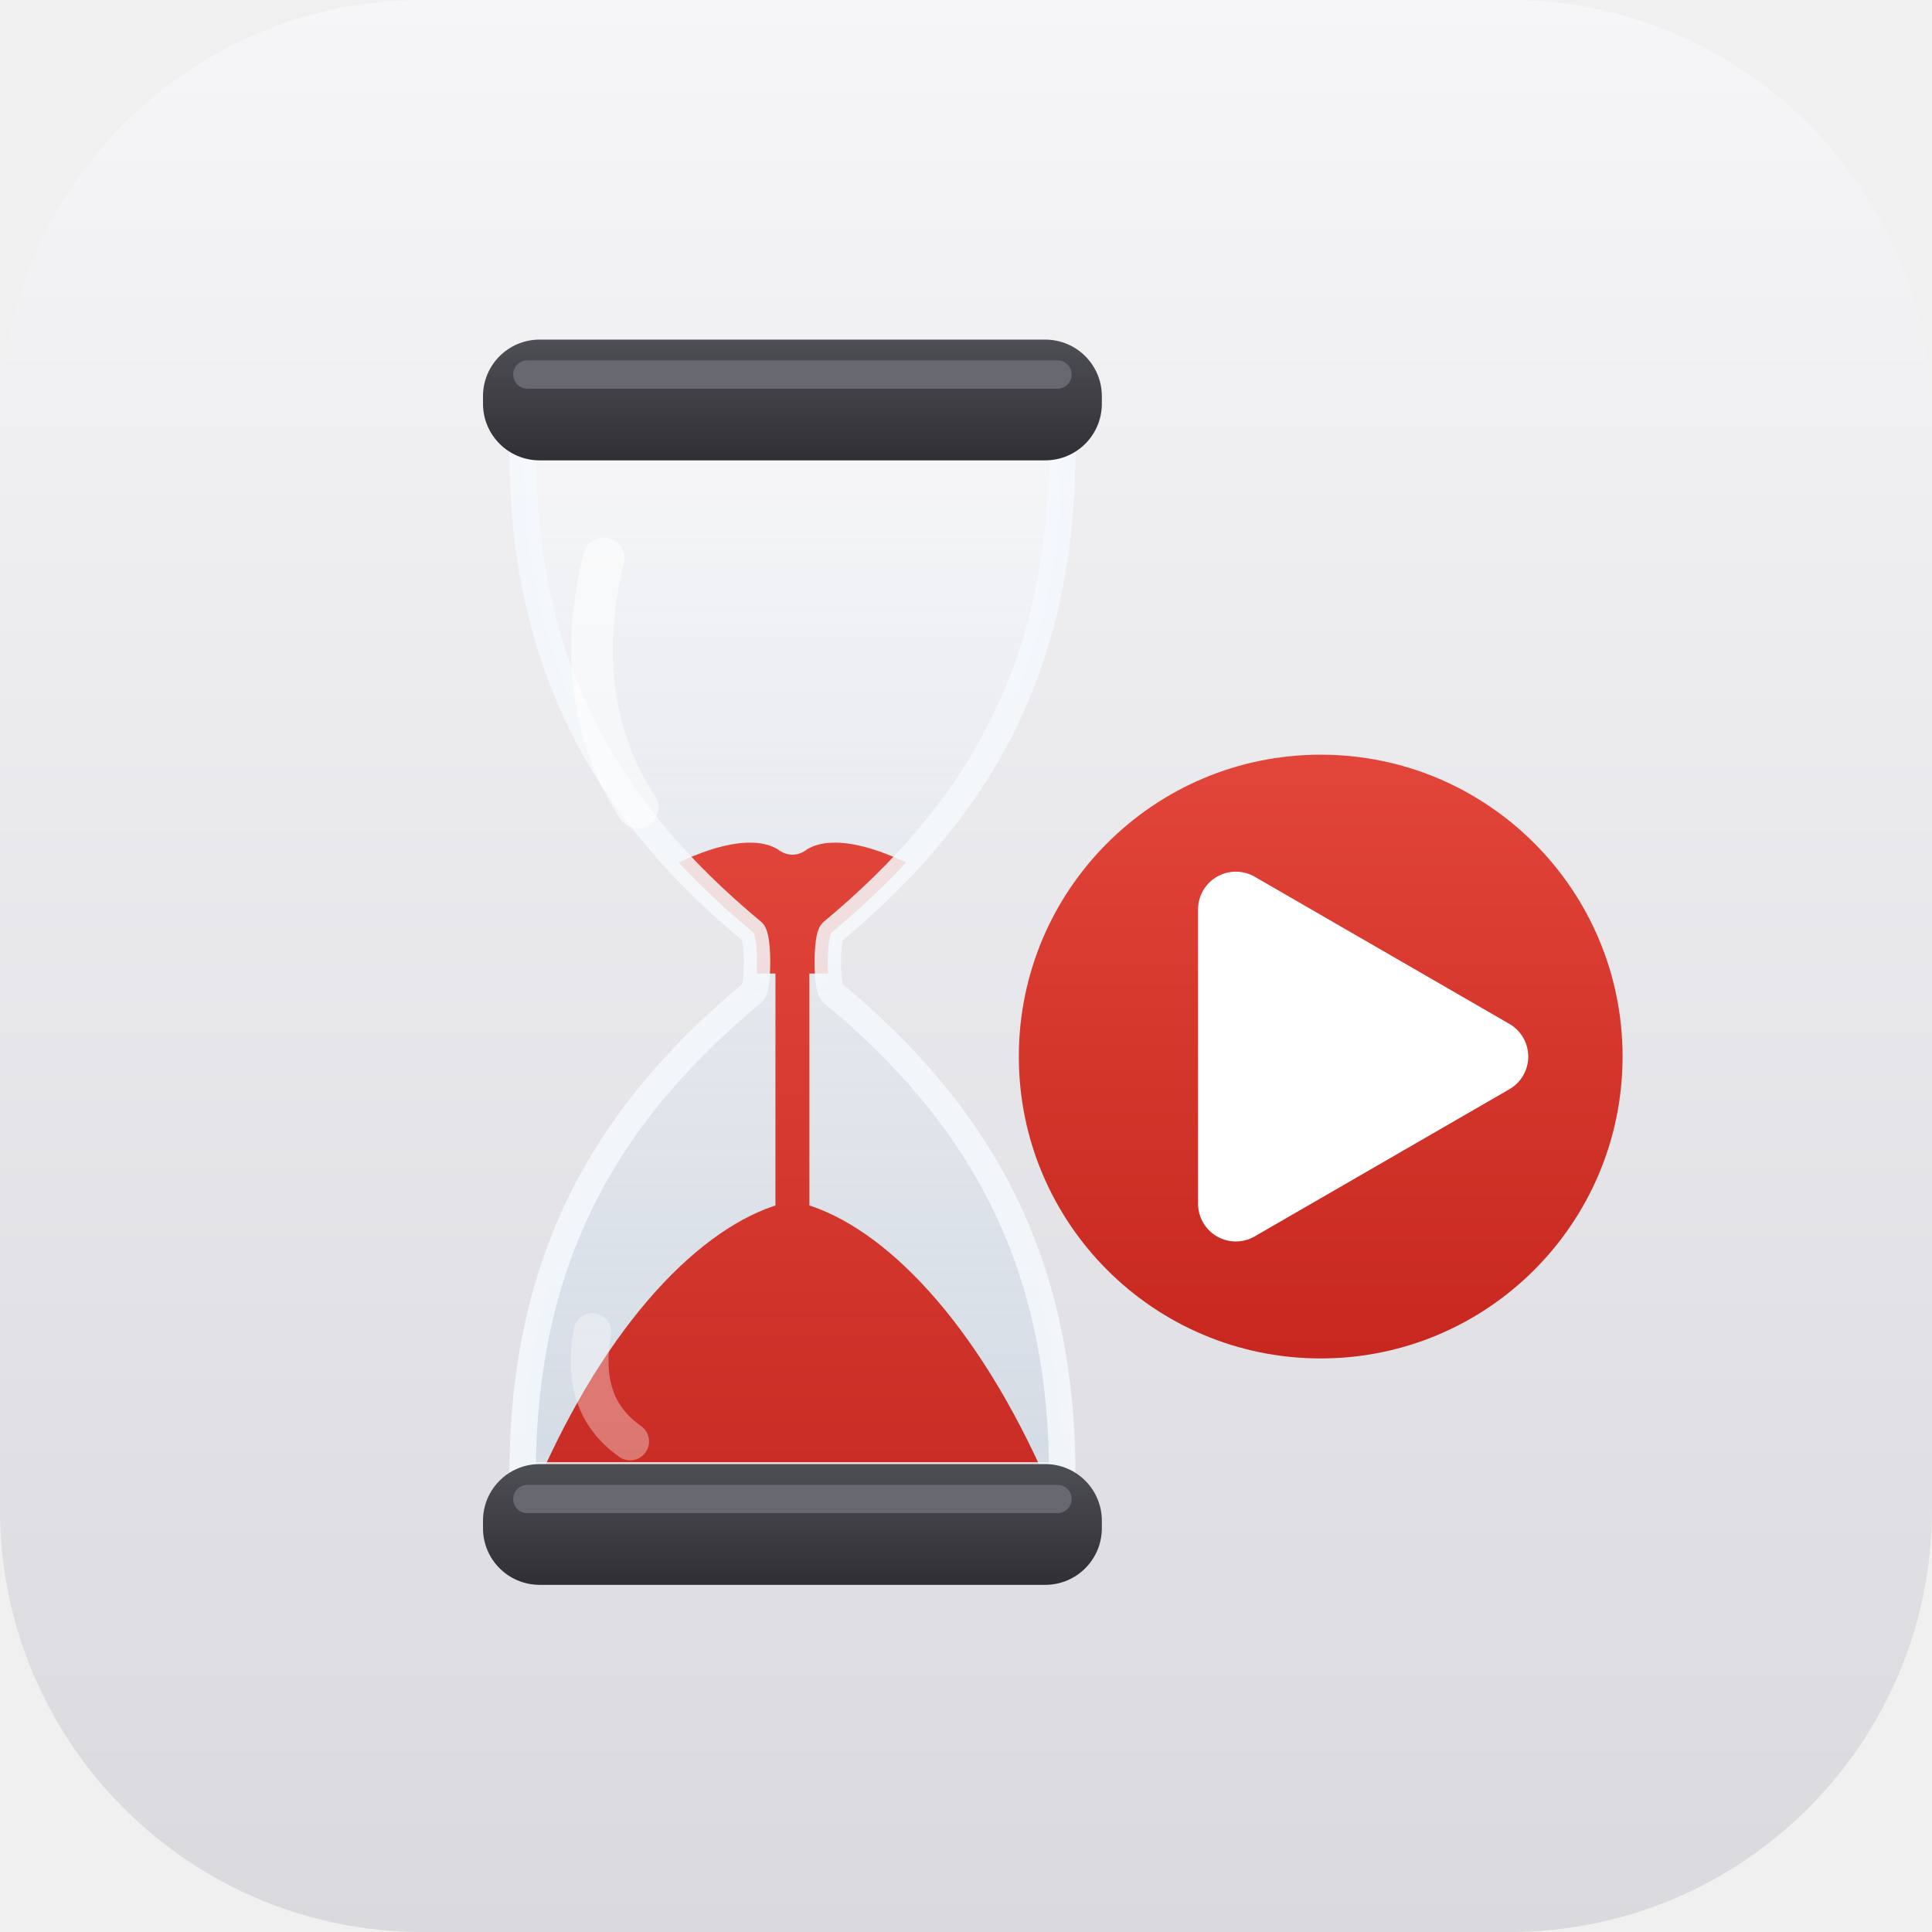
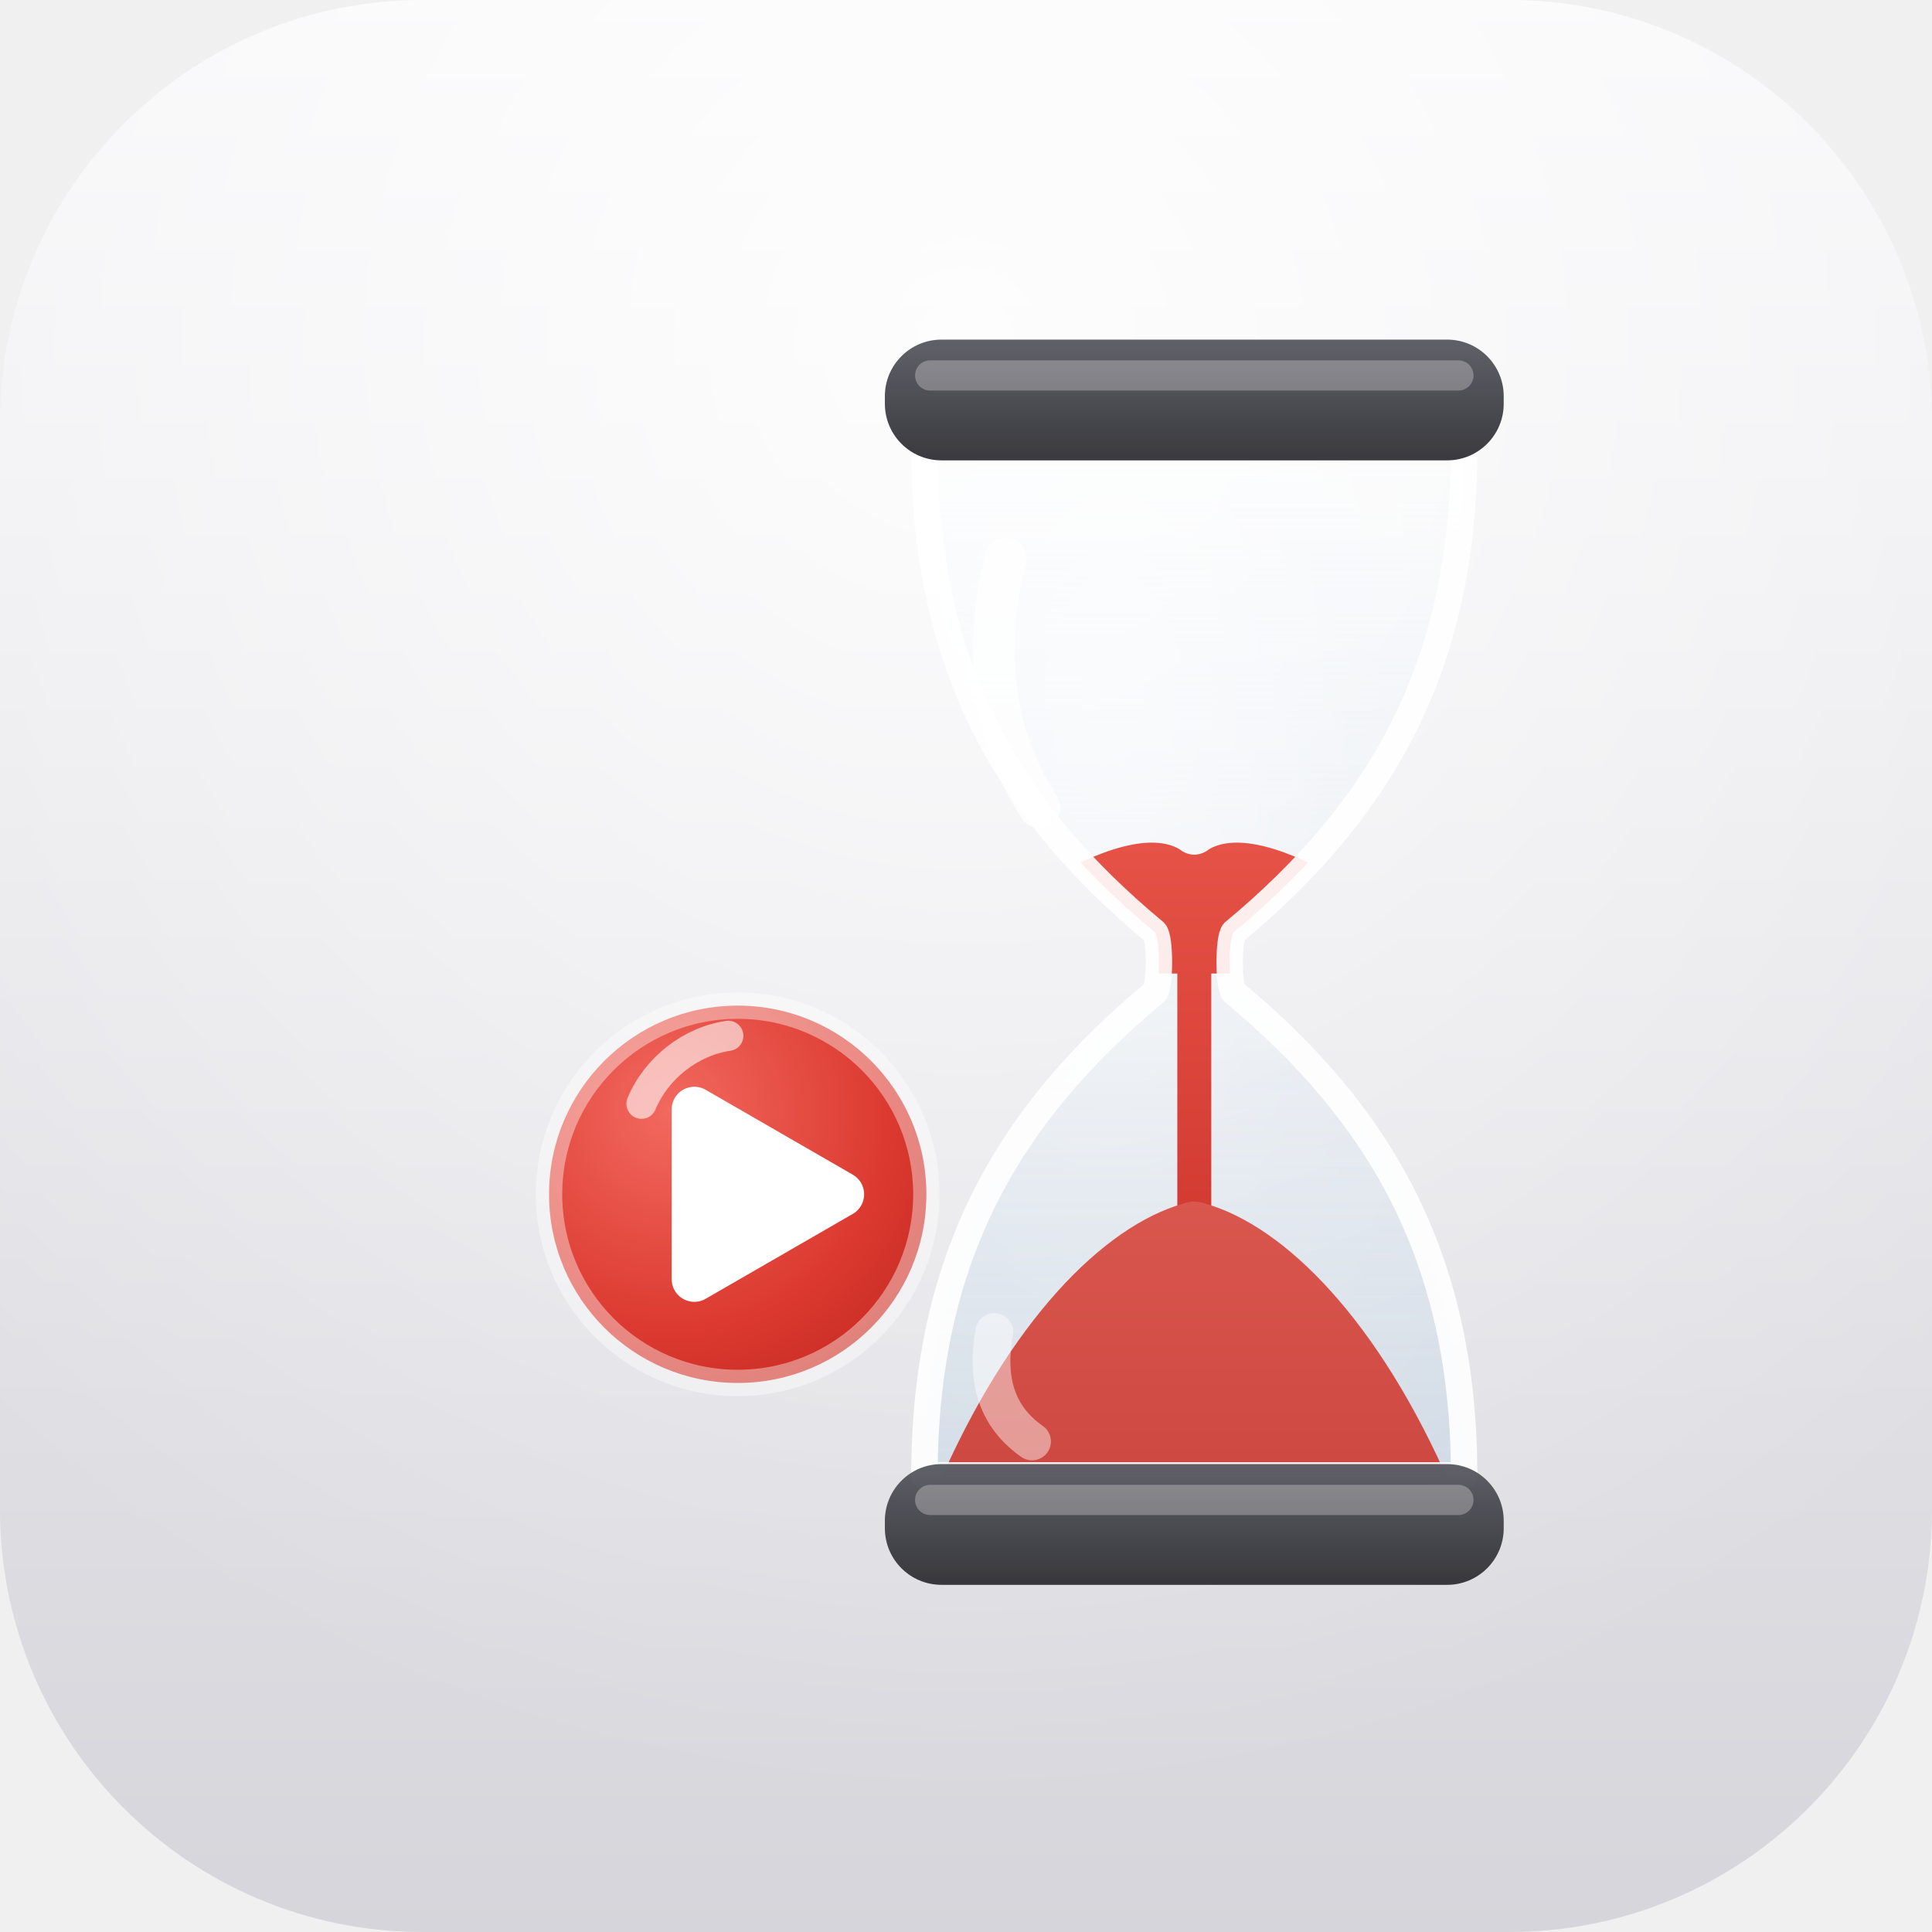
<svg xmlns="http://www.w3.org/2000/svg" viewBox="0 0 1024 1024" width="1024" height="1024">
  <defs>
    <linearGradient id="bg" x1="0" y1="0" x2="0" y2="1">
-       <stop offset="0" stop-color="#F6F6F8" />
-       <stop offset="1" stop-color="#D9D9DE" />
+       <stop offset="0" stop-color="#F7F7F9" />
+       <stop offset="1" stop-color="#D5D5DB" />
    </linearGradient>
+     <radialGradient id="bgGlow" cx="0.5" cy="0.18" r="0.75">
+       <stop offset="0" stop-color="#FFFFFF" stop-opacity="0.85" />
+       <stop offset="1" stop-color="#FFFFFF" stop-opacity="0" />
+     </radialGradient>
    <linearGradient id="cap" x1="0" y1="0" x2="0" y2="1">
-       <stop offset="0" stop-color="#4E4E55" />
-       <stop offset="1" stop-color="#2F2F34" />
+       <stop offset="0" stop-color="#55555E" />
+       <stop offset="1" stop-color="#2B2B31" />
    </linearGradient>
    <linearGradient id="glass" x1="0" y1="0" x2="0" y2="1">
-       <stop offset="0" stop-color="#FFFFFF" stop-opacity="0.45" />
-       <stop offset="0.5" stop-color="#DCE9F4" stop-opacity="0.24" />
-       <stop offset="1" stop-color="#BFD4E6" stop-opacity="0.38" />
+       <stop offset="0" stop-color="#FFFFFF" stop-opacity="0.55" />
+       <stop offset="0.5" stop-color="#DCE9F4" stop-opacity="0.28" />
+       <stop offset="1" stop-color="#BFD4E6" stop-opacity="0.45" />
    </linearGradient>
+     <radialGradient id="bulbGlow" cx="0.35" cy="0.25" r="0.9">
+       <stop offset="0" stop-color="#FFFFFF" stop-opacity="0.55" />
+       <stop offset="0.55" stop-color="#FFFFFF" stop-opacity="0.12" />
+       <stop offset="1" stop-color="#FFFFFF" stop-opacity="0" />
+     </radialGradient>
    <linearGradient id="sand" x1="0" y1="430" x2="0" y2="790" gradientUnits="userSpaceOnUse">
-       <stop offset="0" stop-color="#E2453A" />
-       <stop offset="1" stop-color="#C92C24" />
+       <stop offset="0" stop-color="#E85449" />
+       <stop offset="1" stop-color="#C42A21" />
    </linearGradient>
-     <linearGradient id="badge" x1="0" y1="0" x2="0" y2="1">
-       <stop offset="0" stop-color="#E2453A" />
-       <stop offset="1" stop-color="#C7271E" />
-     </linearGradient>
+     <radialGradient id="badgeGlass" cx="0.32" cy="0.28" r="1.05">
+       <stop offset="0" stop-color="#F2695F" />
+       <stop offset="0.55" stop-color="#DC3A30" />
+       <stop offset="1" stop-color="#B71F17" />
+     </radialGradient>
    <clipPath id="glassClip">
      <path d="M277 238 C277 354 322 430 399 494 C402 497 402 523 399 526 C322 590 277 666 277 782 L563 782 C563 666 518 590 441 526 C438 523 438 497 441 494 C518 430 563 354 563 238 Z" />
    </clipPath>
    <clipPath id="tileClip">
      <rect x="0" y="0" width="1024" height="1024" rx="224" />
    </clipPath>
  </defs>
  <g clip-path="url(#tileClip)">
    <rect x="0" y="0" width="1024" height="1024" fill="url(#bg)" />
-     <path d="M277 238 C277 354 322 430 399 494 C402 497 402 523 399 526 C322 590 277 666 277 782 L563 782 C563 666 518 590 441 526 C438 523 438 497 441 494 C518 430 563 354 563 238 Z" fill="url(#glass)" />
-     <g clip-path="url(#glassClip)">
-       <path d="M336 470 C372 448 398 442 412 450 C417 454 423 454 428 450 C442 442 468 448 504 470 L504 516 L336 516 Z" fill="url(#sand)" />
-       <rect x="411" y="502" width="18" height="188" rx="9" fill="url(#sand)" />
-       <path d="M284 788 C322 700 372 650 414 638 C418 636.5 422 636.5 426 638 C468 650 518 700 556 788 Z" fill="url(#sand)" />
+     <rect x="0" y="0" width="1024" height="1024" fill="url(#bgGlow)" />
+     <g transform="translate(213,0)">
+       <path d="M277 238 C277 354 322 430 399 494 C402 497 402 523 399 526 C322 590 277 666 277 782 L563 782 C563 666 518 590 441 526 C438 523 438 497 441 494 C518 430 563 354 563 238 Z" fill="url(#glass)" />
+       <path d="M277 238 C277 354 322 430 399 494 C402 497 402 523 399 526 C322 590 277 666 277 782 L563 782 C563 666 518 590 441 526 C438 523 438 497 441 494 C518 430 563 354 563 238 Z" fill="url(#bulbGlow)" />
+       <g clip-path="url(#glassClip)">
+         <path d="M336 470 C372 448 398 442 412 450 C417 454 423 454 428 450 C442 442 468 448 504 470 L504 516 L336 516 Z" fill="url(#sand)" />
+         <rect x="411" y="502" width="18" height="188" rx="9" fill="url(#sand)" />
+         <path d="M284 788 C322 700 372 650 414 638 C418 636.5 422 636.5 426 638 C468 650 518 700 556 788 Z" fill="url(#sand)" />
+         <path d="M284 788 C322 700 372 650 414 638 C418 636.5 422 636.5 426 638 C468 650 518 700 556 788 Z" fill="#FFFFFF" opacity="0.14" />
+       </g>
+       <path d="M277 238 C277 354 322 430 399 494 C402 497 402 523 399 526 C322 590 277 666 277 782 L563 782 C563 666 518 590 441 526 C438 523 438 497 441 494 C518 430 563 354 563 238 Z" fill="none" stroke="#FFFFFF" stroke-opacity="0.9" stroke-width="14" stroke-linejoin="round" />
+       <path d="M320 296 C308 344 313 390 338 428" fill="none" stroke="#FFFFFF" stroke-opacity="0.75" stroke-width="22" stroke-linecap="round" />
+       <path d="M314 706 C309 734 317 752 334 764" fill="none" stroke="#FFFFFF" stroke-opacity="0.45" stroke-width="20" stroke-linecap="round" />
+       <rect x="256" y="180" width="328" height="64" rx="30" fill="url(#cap)" opacity="0.93" />
+       <rect x="272" y="191" width="296" height="16" rx="8" fill="#FFFFFF" opacity="0.28" />
+       <rect x="256" y="776" width="328" height="64" rx="30" fill="url(#cap)" opacity="0.93" />
+       <rect x="272" y="787" width="296" height="16" rx="8" fill="#FFFFFF" opacity="0.28" />
    </g>
-     <path d="M277 238 C277 354 322 430 399 494 C402 497 402 523 399 526 C322 590 277 666 277 782 L563 782 C563 666 518 590 441 526 C438 523 438 497 441 494 C518 430 563 354 563 238 Z" fill="none" stroke="#F4F9FD" stroke-opacity="0.85" stroke-width="14" stroke-linejoin="round" />
-     <path d="M320 296 C308 344 313 390 338 428" fill="none" stroke="#FFFFFF" stroke-opacity="0.55" stroke-width="22" stroke-linecap="round" />
-     <path d="M314 706 C309 734 317 752 334 764" fill="none" stroke="#FFFFFF" stroke-opacity="0.35" stroke-width="20" stroke-linecap="round" />
-     <rect x="256" y="180" width="328" height="64" rx="30" fill="url(#cap)" />
-     <rect x="272" y="191" width="296" height="15" rx="7.5" fill="#6C6C74" opacity="0.9" />
-     <rect x="256" y="776" width="328" height="64" rx="30" fill="url(#cap)" />
-     <rect x="272" y="787" width="296" height="15" rx="7.5" fill="#6C6C74" opacity="0.9" />
-     <circle cx="700" cy="560" r="160" fill="url(#badge)" />
-     <path d="M790 560 L655 482 L655 638 Z" fill="#FFFFFF" stroke="#FFFFFF" stroke-width="40" stroke-linejoin="round" />
+     <circle cx="391" cy="633" r="100" fill="url(#badgeGlass)" />
+     <circle cx="391" cy="633" r="100" fill="none" stroke="#FFFFFF" stroke-opacity="0.4" stroke-width="14" />
+     <path d="M446 633 L368 588 L368 678 Z" fill="#FFFFFF" stroke="#FFFFFF" stroke-width="24" stroke-linejoin="round" />
+     <path d="M340 585 C348 566 366 552 386 549" fill="none" stroke="#FFFFFF" stroke-opacity="0.6" stroke-width="16" stroke-linecap="round" />
  </g>
</svg>
